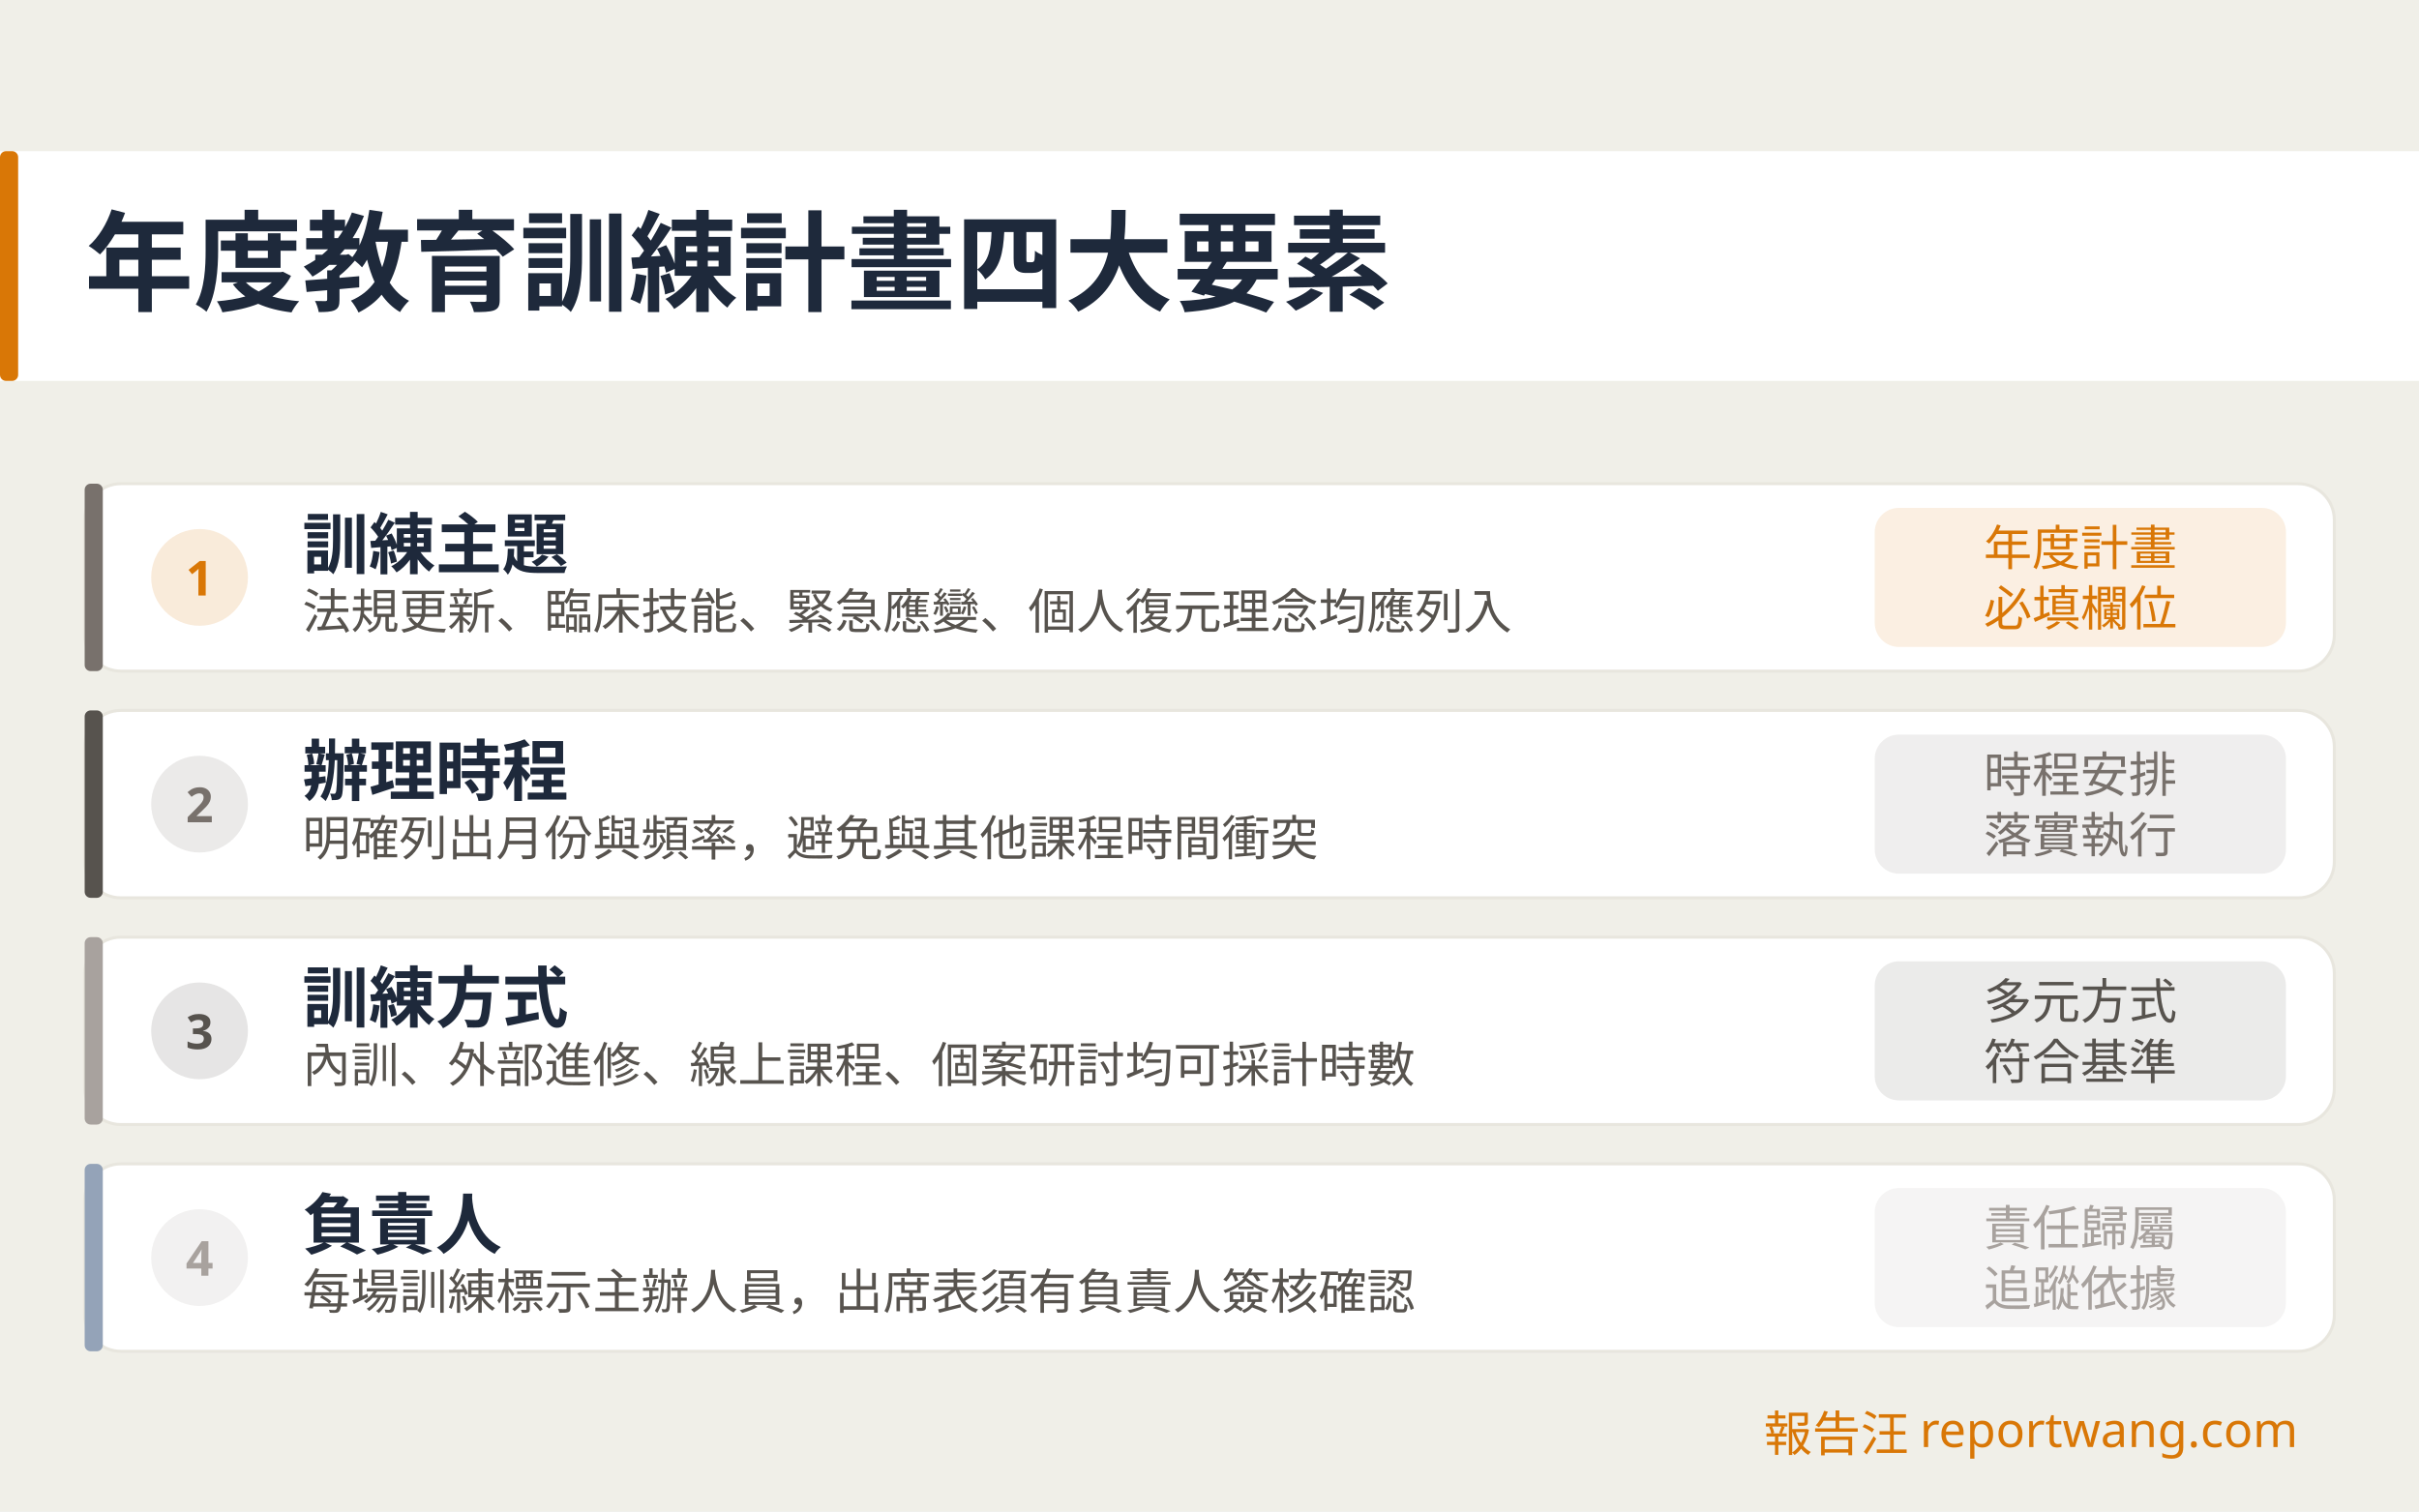
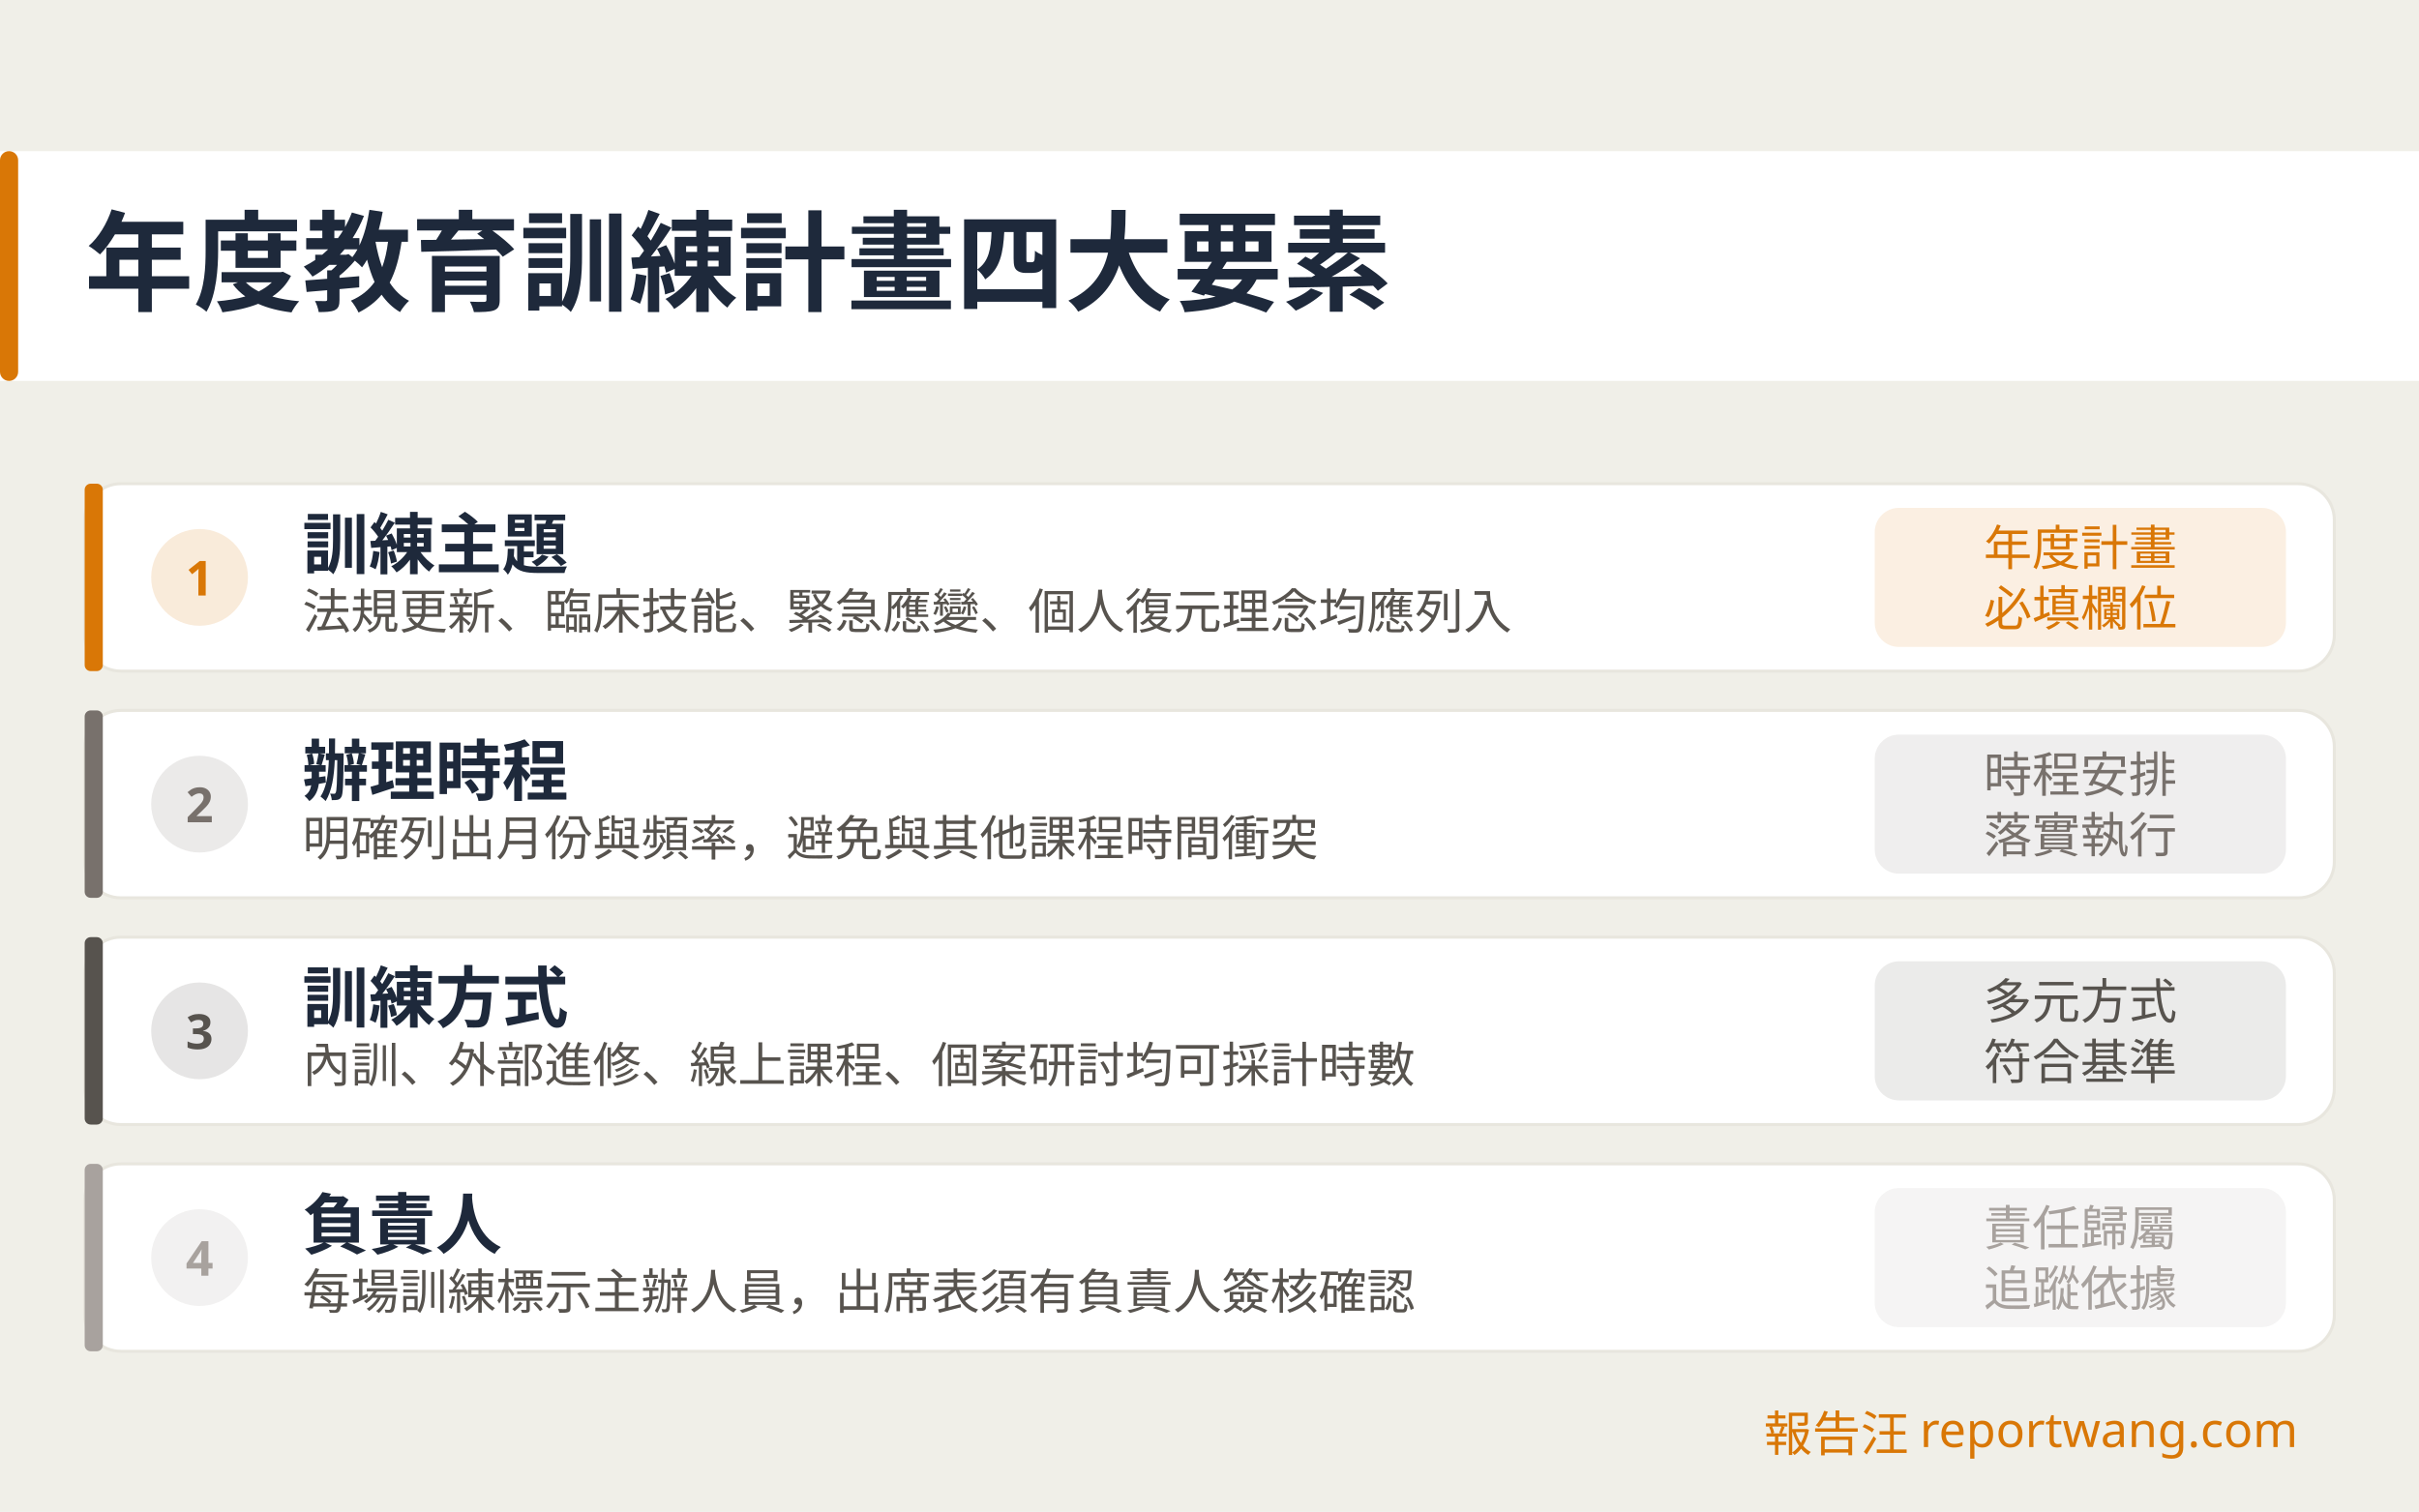
<svg xmlns="http://www.w3.org/2000/svg" width="800" height="500" viewBox="0 0 800 500" font-family="'Noto Sans TC', sans-serif">
  <rect width="800" height="500" fill="#f0efe8" />
  <rect x="0" y="50" width="800" height="76" fill="white" />
-   <rect x="0" y="50" width="6" height="76" fill="#d97706" rx="2" />
+   <rect x="0" y="50" width="6" height="76" fill="#d97706" rx="3" />
  <text x="28" y="100" font-size="36" fill="#1e293b" font-weight="700">年度教育訓練計畫四大要素</text>
  <rect x="28" y="160" width="744" height="62" rx="12" fill="white" stroke="#e8e6de" stroke-width="1" />
-   <rect x="28" y="160" width="6" height="62" rx="2" fill="#78716c" />
+   <rect x="28" y="160" width="6" height="62" rx="2" fill="#d97706" />
  <circle cx="66" cy="191" r="16" fill="#d97706" opacity="0.15" />
  <text x="66" y="197" font-size="16" fill="#d97706" text-anchor="middle" font-weight="900">1</text>
  <text x="100" y="188" font-size="22" fill="#1e293b" font-weight="700">訓練主題</text>
  <text x="100" y="208" font-size="16" fill="#57534e">法規更新、臨床技能、緊急應變、個人復元理念均應列入</text>
  <rect x="620" y="168" width="136" height="46" rx="8" fill="#d97706" opacity="0.12" />
  <text x="688" y="187" font-size="16" fill="#d97706" text-anchor="middle">年度計畫</text>
  <text x="688" y="207" font-size="16" fill="#d97706" text-anchor="middle">必填欄位</text>
  <rect x="28" y="235" width="744" height="62" rx="12" fill="white" stroke="#e8e6de" stroke-width="1" />
-   <rect x="28" y="235" width="6" height="62" rx="2" fill="#57534e" />
+   <rect x="28" y="235" width="6" height="62" rx="2" fill="#78716c" />
  <circle cx="66" cy="266" r="16" fill="#78716c" opacity="0.15" />
  <text x="66" y="272" font-size="16" fill="#78716c" text-anchor="middle" font-weight="900">2</text>
  <text x="100" y="263" font-size="22" fill="#1e293b" font-weight="700">辦理時程</text>
  <text x="100" y="283" font-size="16" fill="#57534e">明確列出月份與頻率，避免與其他課程時間衝突</text>
  <rect x="620" y="243" width="136" height="46" rx="8" fill="#78716c" opacity="0.12" />
  <text x="688" y="262" font-size="16" fill="#78716c" text-anchor="middle">時程安排</text>
  <text x="688" y="282" font-size="16" fill="#78716c" text-anchor="middle">落實執行</text>
  <rect x="28" y="310" width="744" height="62" rx="12" fill="white" stroke="#e8e6de" stroke-width="1" />
-   <rect x="28" y="310" width="6" height="62" rx="2" fill="#a8a29e" />
+   <rect x="28" y="310" width="6" height="62" rx="2" fill="#57534e" />
  <circle cx="66" cy="341" r="16" fill="#57534e" opacity="0.15" />
  <text x="66" y="347" font-size="16" fill="#57534e" text-anchor="middle" font-weight="900">3</text>
  <text x="100" y="338" font-size="22" fill="#1e293b" font-weight="700">訓練方式</text>
  <text x="100" y="358" font-size="16" fill="#57534e">內訓、外部進修、線上課程、個案研討均可採計時數</text>
  <rect x="620" y="318" width="136" height="46" rx="8" fill="#57534e" opacity="0.12" />
  <text x="688" y="337" font-size="16" fill="#57534e" text-anchor="middle">多元方式</text>
  <text x="688" y="357" font-size="16" fill="#57534e" text-anchor="middle">符合基準</text>
  <rect x="28" y="385" width="744" height="62" rx="12" fill="white" stroke="#e8e6de" stroke-width="1" />
-   <rect x="28" y="385" width="6" height="62" rx="2" fill="#94a3b8" />
+   <rect x="28" y="385" width="6" height="62" rx="2" fill="#a8a29e" />
  <circle cx="66" cy="416" r="16" fill="#a8a29e" opacity="0.15" />
  <text x="66" y="422" font-size="16" fill="#a8a29e" text-anchor="middle" font-weight="900">4</text>
  <text x="100" y="413" font-size="22" fill="#1e293b" font-weight="700">負責人</text>
  <text x="100" y="433" font-size="16" fill="#57534e">每場訓練標示主辦人員，出席表須有負責人簽核確認</text>
  <rect x="620" y="393" width="136" height="46" rx="8" fill="#a8a29e" opacity="0.12" />
  <text x="688" y="412" font-size="16" fill="#a8a29e" text-anchor="middle">責任歸屬</text>
  <text x="688" y="432" font-size="16" fill="#a8a29e" text-anchor="middle">追蹤依據</text>
  <text x="760" y="480" font-size="16" fill="#d97706" text-anchor="end" font-weight="400">報告汪 reportwang.com</text>
</svg>
